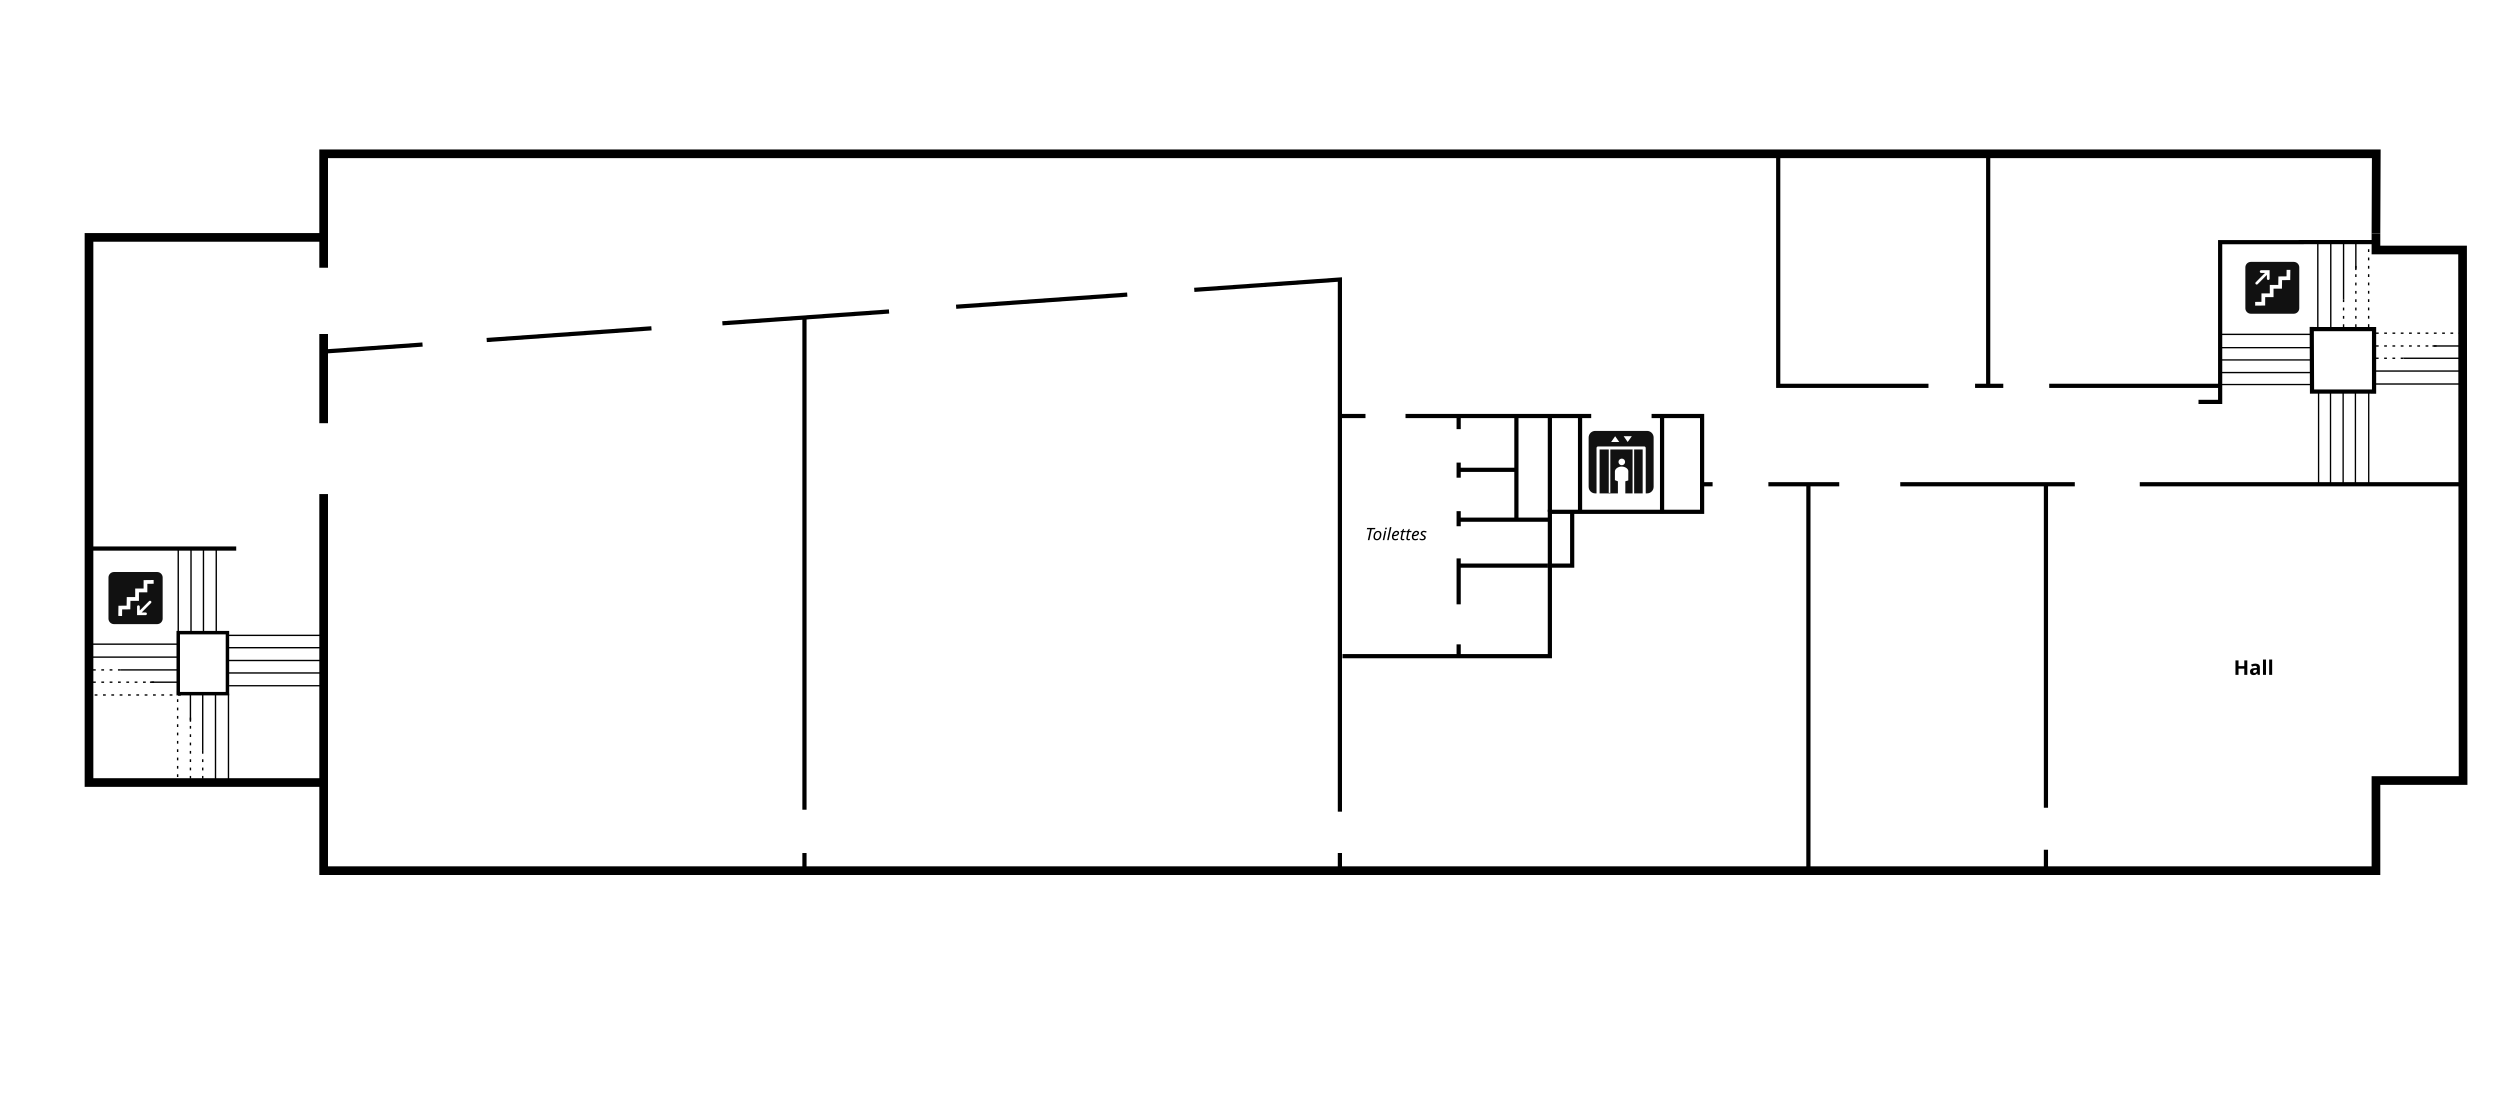
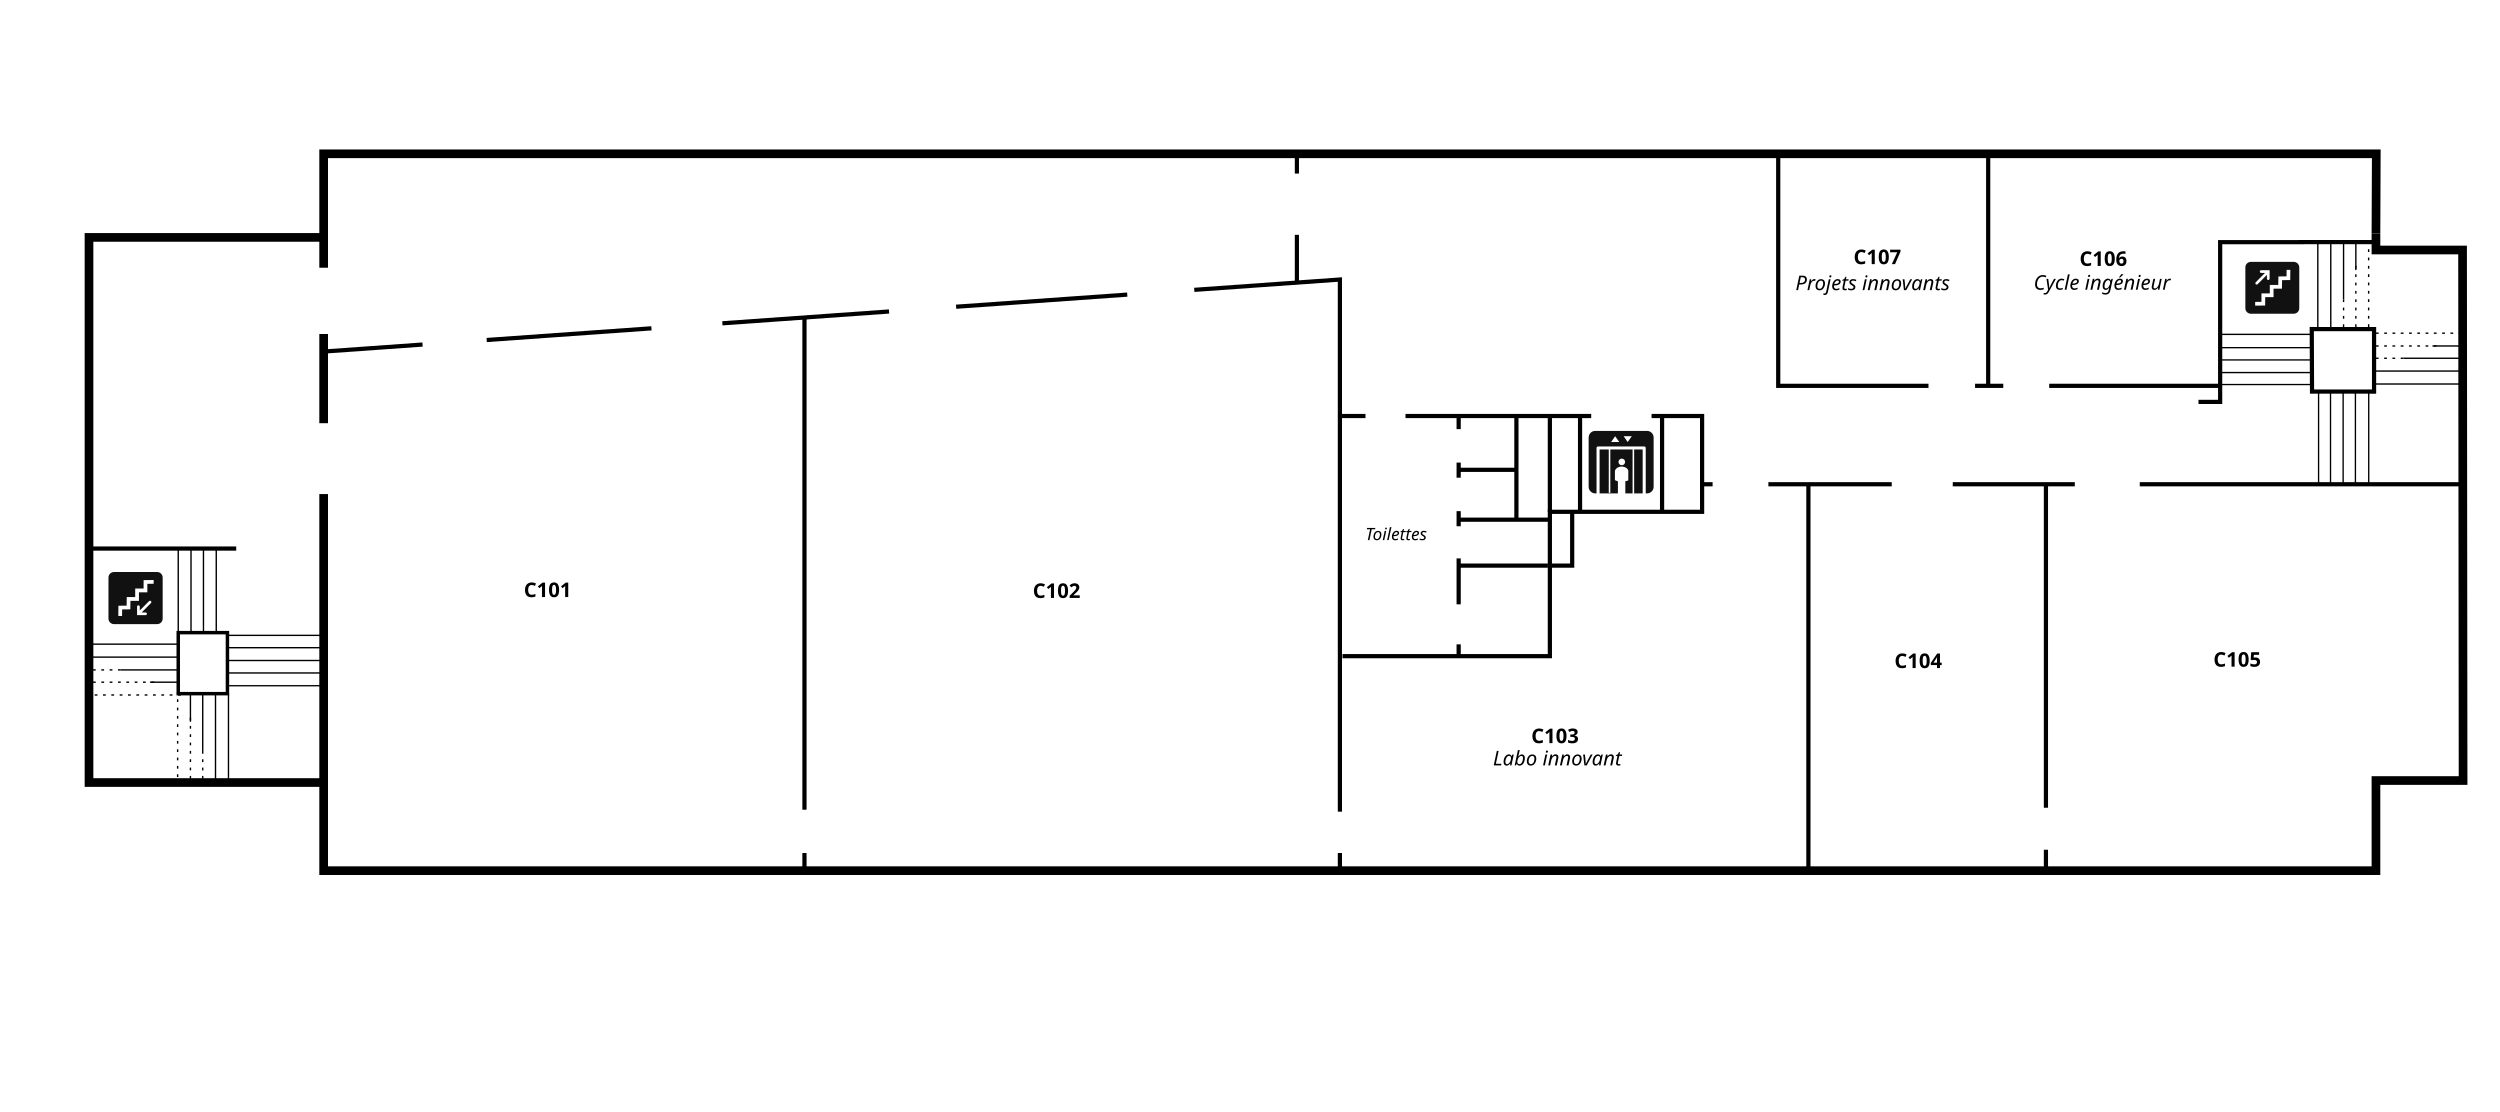
<svg xmlns="http://www.w3.org/2000/svg" xmlns:xlink="http://www.w3.org/1999/xlink" width="100%" height="100%" viewBox="0 0 952.5 423.333" version="1.1" id="svg5">
  <defs id="defs2" />
  <g id="layer1">
-     <text xml:space="preserve" style="font-size:7.718px;line-height:0.75;font-family:Bahagia;-inkscape-font-specification:Bahagia;text-align:start;text-anchor:start;stroke-width:0.193" x="851.022" y="257.131" id="text1813-5-2-2-4-9-7-8-0">
-       <tspan x="851.022" y="257.131" style="font-style:normal;font-variant:normal;font-weight:bold;font-stretch:normal;font-family:'Atkinson Hyperlegible';-inkscape-font-specification:'Atkinson Hyperlegible Bold';text-align:start;text-anchor:start;stroke-width:0.193" id="tspan1247-0-4-2-2-7">Hall</tspan>
+     <text xml:space="preserve" style="font-size:7.718px;line-height:0.75;font-family:Bahagia;-inkscape-font-specification:Bahagia;text-align:start;text-anchor:start;stroke-width:0.193" x="843.278" y="254.005" id="text1813-5-2-2-4-9-7-8-0">
+       <tspan x="843.278" y="254.005" style="font-style:normal;font-variant:normal;font-weight:bold;font-stretch:normal;font-family:'Atkinson Hyperlegible';-inkscape-font-specification:'Atkinson Hyperlegible Bold';text-align:start;text-anchor:start;stroke-width:0.193" id="tspan1247-0-4-2-2-7">C105</tspan>
    </text>
    <path style="fill:none;fill-opacity:1;stroke:#000000;stroke-width:3.311;stroke-linecap:butt;stroke-linejoin:miter;stroke-miterlimit:4;stroke-dasharray:none;stroke-opacity:1" d="m 905.238,88.921 v 6.329 h 33 l 0.195,202.141 -33.195,-0.007 m 0,-1.656 v 35.991 H 123.313 V 298.145 H 33.909 V 90.454 H 123.621" id="path874" />
    <path style="fill:none;stroke:#000000;stroke-width:3.311;stroke-linecap:butt;stroke-linejoin:miter;stroke-miterlimit:4;stroke-dasharray:none;stroke-opacity:1" d="M 123.313,297.32 V 188.25 m 0,-27 v -34 m 0,-25.25 V 58.59 h 782.049 l -0.124,30.331" id="path1229" />
    <rect style="fill:none;stroke:#000000;stroke-width:1.323;stroke-miterlimit:4;stroke-dasharray:none;stroke-opacity:1" id="rect8083" width="18.746" height="23.249" x="67.909" y="241.037" />
    <path style="fill:none;stroke:#000000;stroke-width:0.529;stroke-linecap:butt;stroke-linejoin:miter;stroke-opacity:1;stroke-miterlimit:4;stroke-dasharray:none" d="M 67.909,241.037 V 209.426" id="path8272" />
    <path style="fill:none;stroke:#000000;stroke-width:0.529;stroke-linecap:butt;stroke-linejoin:miter;stroke-opacity:1;stroke-miterlimit:4;stroke-dasharray:none" d="M 72.776,240.811 V 208.906" id="path8274" />
    <path style="fill:none;stroke:#000000;stroke-width:0.529;stroke-linecap:butt;stroke-linejoin:miter;stroke-opacity:1;stroke-miterlimit:4;stroke-dasharray:none" d="M 77.519,240.681 V 209.036" id="path8276" />
    <path style="fill:none;stroke:#000000;stroke-width:0.529;stroke-linecap:butt;stroke-linejoin:miter;stroke-opacity:1;stroke-miterlimit:4;stroke-dasharray:none" d="M 82.393,240.616 V 209.361" id="path8278" />
    <path style="fill:none;stroke:#000000;stroke-width:0.529;stroke-linecap:butt;stroke-linejoin:miter;stroke-miterlimit:4;stroke-dasharray:none;stroke-opacity:1" d="M 87.08,242.073 H 124.335" id="path8278-0" />
    <g id="g1469" transform="matrix(0,1,-1.126541,0,397.8009,144.5233)">
      <path style="fill:none;stroke:#000000;stroke-width:0.529;stroke-linecap:butt;stroke-linejoin:miter;stroke-miterlimit:4;stroke-dasharray:none;stroke-opacity:1" d="M 102.258,276.065 V 244.454" id="path8272-0" />
      <path style="fill:none;stroke:#000000;stroke-width:0.529;stroke-linecap:butt;stroke-linejoin:miter;stroke-miterlimit:4;stroke-dasharray:none;stroke-opacity:1" d="M 107.125,275.839 V 243.935" id="path8274-4" />
      <path style="fill:none;stroke:#000000;stroke-width:0.529;stroke-linecap:butt;stroke-linejoin:miter;stroke-miterlimit:4;stroke-dasharray:none;stroke-opacity:1" d="M 111.868,275.709 V 244.065" id="path8276-7" />
      <path style="fill:none;stroke:#000000;stroke-width:0.529;stroke-linecap:butt;stroke-linejoin:miter;stroke-miterlimit:4;stroke-dasharray:none;stroke-opacity:1" d="M 116.742,275.644 V 244.389" id="path8278-9" />
    </g>
    <path style="fill:none;stroke:#000000;stroke-width:0.529;stroke-linecap:butt;stroke-linejoin:miter;stroke-opacity:1;stroke-miterlimit:4;stroke-dasharray:none" d="M 67.838,245.424 H 34.634" id="path8776" />
    <path style="fill:none;stroke:#000000;stroke-width:0.529;stroke-linecap:butt;stroke-linejoin:miter;stroke-opacity:1;stroke-miterlimit:4;stroke-dasharray:none" d="M 67.968,250.362 H 34.699" id="path8778" />
    <path style="fill:none;stroke:#000000;stroke-width:0.529;stroke-linecap:butt;stroke-linejoin:miter;stroke-miterlimit:4;stroke-dasharray:1.058,2.117;stroke-dashoffset:0;stroke-opacity:1" d="M 46.002,255.236 H 34.504" id="path8780" />
    <path style="fill:none;stroke:#000000;stroke-width:0.529;stroke-linecap:butt;stroke-linejoin:miter;stroke-miterlimit:4;stroke-dasharray:1.058, 2.117;stroke-dashoffset:0;stroke-opacity:1" d="M 58.712,259.914 H 33.78" id="path8782" />
    <path style="fill:none;stroke:#000000;stroke-width:0.529;stroke-linecap:butt;stroke-linejoin:miter;stroke-miterlimit:4;stroke-dasharray:1.058, 2.117;stroke-dashoffset:0;stroke-opacity:1" d="M 68.874,264.791 H 33.518" id="path8784" />
    <path style="fill:none;stroke:#000000;stroke-width:0.529;stroke-linecap:butt;stroke-linejoin:miter;stroke-opacity:1;stroke-miterlimit:4;stroke-dasharray:none" d="M 46.002,255.236 H 67.817" id="path14059" />
    <path style="fill:none;stroke:#000000;stroke-width:0.529;stroke-linecap:butt;stroke-linejoin:miter;stroke-opacity:1;stroke-miterlimit:4;stroke-dasharray:none" d="M 57.124,259.914 H 67.909" id="path14061" />
    <g id="g3755" transform="rotate(-90,875.9266,145.9063)">
      <path style="fill:none;stroke:#000000;stroke-width:0.529;stroke-linecap:butt;stroke-linejoin:miter;stroke-miterlimit:4;stroke-dasharray:none;stroke-opacity:1" d="M 929.641,153.066 H 896.437" id="path8776-1" />
      <path style="fill:none;stroke:#000000;stroke-width:0.529;stroke-linecap:butt;stroke-linejoin:miter;stroke-miterlimit:4;stroke-dasharray:none;stroke-opacity:1" d="M 929.771,158.005 H 896.502" id="path8778-7" />
      <path style="fill:none;stroke:#000000;stroke-width:0.529;stroke-linecap:butt;stroke-linejoin:miter;stroke-miterlimit:4;stroke-dasharray:1.058, 2.117;stroke-dashoffset:0;stroke-opacity:1" d="M 907.806,162.878 H 896.307" id="path8780-10" />
      <path style="fill:none;stroke:#000000;stroke-width:0.529;stroke-linecap:butt;stroke-linejoin:miter;stroke-miterlimit:4;stroke-dasharray:1.058, 2.117;stroke-dashoffset:0;stroke-opacity:1" d="M 920.516,167.557 H 895.583" id="path8782-7" />
      <path style="fill:none;stroke:#000000;stroke-width:0.529;stroke-linecap:butt;stroke-linejoin:miter;stroke-miterlimit:4;stroke-dasharray:1.058, 2.117;stroke-dashoffset:0;stroke-opacity:1" d="M 930.053,172.434 H 896.697" id="path8784-7" />
      <path style="fill:none;stroke:#000000;stroke-width:0.529;stroke-linecap:butt;stroke-linejoin:miter;stroke-miterlimit:4;stroke-dasharray:none;stroke-opacity:1" d="m 907.806,162.878 h 21.815" id="path14059-5" />
      <path style="fill:none;stroke:#000000;stroke-width:0.529;stroke-linecap:butt;stroke-linejoin:miter;stroke-miterlimit:4;stroke-dasharray:none;stroke-opacity:1" d="m 918.928,167.557 h 10.785" id="path14061-9" />
    </g>
    <g id="g3755-4" transform="matrix(0.9933444,0,0,-1,13.95499,299.375)">
      <path style="fill:none;stroke:#000000;stroke-width:0.529;stroke-linecap:butt;stroke-linejoin:miter;stroke-miterlimit:4;stroke-dasharray:none;stroke-opacity:1" d="M 929.641,153.066 H 896.437" id="path8776-1-5" />
      <path style="fill:none;stroke:#000000;stroke-width:0.529;stroke-linecap:butt;stroke-linejoin:miter;stroke-miterlimit:4;stroke-dasharray:none;stroke-opacity:1" d="M 929.771,158.005 H 896.502" id="path8778-7-4" />
      <path style="fill:none;stroke:#000000;stroke-width:0.529;stroke-linecap:butt;stroke-linejoin:miter;stroke-miterlimit:4;stroke-dasharray:1.058, 2.117;stroke-dashoffset:0;stroke-opacity:1" d="M 907.806,162.878 H 896.307" id="path8780-10-4" />
      <path style="fill:none;stroke:#000000;stroke-width:0.529;stroke-linecap:butt;stroke-linejoin:miter;stroke-miterlimit:4;stroke-dasharray:1.058, 2.117;stroke-dashoffset:0;stroke-opacity:1" d="M 920.516,167.557 H 895.583" id="path8782-7-4" />
      <path style="fill:none;stroke:#000000;stroke-width:0.529;stroke-linecap:butt;stroke-linejoin:miter;stroke-miterlimit:4;stroke-dasharray:1.058, 2.117;stroke-dashoffset:0;stroke-opacity:1" d="M 930.053,172.434 H 896.697" id="path8784-7-2" />
      <path style="fill:none;stroke:#000000;stroke-width:0.529;stroke-linecap:butt;stroke-linejoin:miter;stroke-miterlimit:4;stroke-dasharray:none;stroke-opacity:1" d="m 907.806,162.878 h 21.815" id="path14059-5-8" />
      <path style="fill:none;stroke:#000000;stroke-width:0.529;stroke-linecap:butt;stroke-linejoin:miter;stroke-miterlimit:4;stroke-dasharray:none;stroke-opacity:1" d="m 918.928,167.557 h 10.785" id="path14061-9-2" />
    </g>
    <g id="g1426" transform="matrix(0,-1,-1,0,359.3626,363.1617)">
      <path style="fill:none;stroke:#000000;stroke-width:0.529;stroke-linecap:butt;stroke-linejoin:miter;stroke-miterlimit:4;stroke-dasharray:none;stroke-opacity:1" d="M 98.891,272.316 H 65.687" id="path8776-3" />
      <path style="fill:none;stroke:#000000;stroke-width:0.529;stroke-linecap:butt;stroke-linejoin:miter;stroke-miterlimit:4;stroke-dasharray:none;stroke-opacity:1" d="M 99.021,277.255 H 65.752" id="path8778-5" />
      <path style="fill:none;stroke:#000000;stroke-width:0.529;stroke-linecap:butt;stroke-linejoin:miter;stroke-miterlimit:4;stroke-dasharray:1.058, 2.117;stroke-dashoffset:0;stroke-opacity:1" d="M 77.056,282.128 H 65.557" id="path8780-1" />
      <path style="fill:none;stroke:#000000;stroke-width:0.529;stroke-linecap:butt;stroke-linejoin:miter;stroke-miterlimit:4;stroke-dasharray:1.058, 2.117;stroke-dashoffset:0;stroke-opacity:1" d="M 89.766,286.807 H 64.833" id="path8782-5" />
      <path style="fill:none;stroke:#000000;stroke-width:0.529;stroke-linecap:butt;stroke-linejoin:miter;stroke-miterlimit:4;stroke-dasharray:1.058, 2.117;stroke-dashoffset:0;stroke-opacity:1" d="M 99.928,291.684 H 64.572" id="path8784-8" />
      <path style="fill:none;stroke:#000000;stroke-width:0.529;stroke-linecap:butt;stroke-linejoin:miter;stroke-miterlimit:4;stroke-dasharray:none;stroke-opacity:1" d="M 77.056,282.128 H 98.871" id="path14059-8" />
      <path style="fill:none;stroke:#000000;stroke-width:0.529;stroke-linecap:butt;stroke-linejoin:miter;stroke-miterlimit:4;stroke-dasharray:none;stroke-opacity:1" d="M 88.178,286.807 H 98.963" id="path14061-3" />
    </g>
    <a id="a16176-9" xlink:href="vj-vjc-f2.svg" transform="matrix(-1,0,0,1,917.807,-117.2236)">
      <path id="rect1968-4-8-4-3-6" style="fill:#111111;fill-opacity:1;stroke:none;stroke-width:1.112;stroke-linecap:round;stroke-linejoin:round;stroke-miterlimit:4;stroke-dasharray:none;stroke-opacity:1;paint-order:markers stroke fill" d="m 60.231,217.004 c 1.16,0 2.094,0.935 2.094,2.095 v 15.561 c 0,1.16 -0.934,2.094 -2.094,2.094 H 43.88 c -1.16,0 -2.094,-0.934 -2.094,-2.094 V 219.099 c 0,-1.16 0.934,-2.095 2.094,-2.095 z m -13.622,3.026 -1.421,0.016 0.048,3.873 3.104,0.039 0.053,3.24 h 3.197 v 3.231 h 3.181 l 0.008,3.197 3.799,0.048 0.019,-1.421 -2.399,-0.032 -0.008,-3.213 h -3.179 v -3.231 h -3.221 l -0.053,-3.223 -3.097,-0.039 z m 9.694,0.143 h -3.215 v 3.216 a 0.515,0.515 0 0 0 0.517,0.514 0.515,0.515 0 0 0 0.514,-0.514 v -1.45 l 3.517,3.552 a 0.515,0.515 0 0 0 0.729,0.003 0.515,0.515 0 0 0 0.003,-0.727 L 54.839,221.205 h 1.464 a 0.515,0.515 0 0 0 0.517,-0.514 0.515,0.515 0 0 0 -0.517,-0.517 z" />
    </a>
    <a id="a26760" xlink:href="vj-vjc-f2.svg" transform="matrix(0.9439793,0,0,0.9439793,33.42144,9.696636)" style="fill:#111111;fill-opacity:1">
      <path id="rect1968-4-8-1-4" style="fill:#111111;fill-opacity:1;stroke:none;stroke-width:1.42;stroke-linecap:round;stroke-linejoin:round;stroke-miterlimit:4;stroke-dasharray:none;stroke-opacity:1;paint-order:markers stroke fill" d="m 608.463,163.644 c -1.482,0 -2.675,1.193 -2.675,2.675 v 19.873 c 0,1.482 1.193,2.675 2.675,2.675 h 0.51 v -18.334 a 0.616,0.616 0 0 1 0.616,-0.616 h 18.622 a 0.616,0.616 0 0 1 0.616,0.616 v 18.334 h 0.517 c 1.482,0 2.675,-1.193 2.675,-2.675 v -19.873 c 0,-1.482 -1.193,-2.675 -2.675,-2.675 z m 11.449,2.139 3.295,0.011 -1.661,2.331 z m -3.422,0.011 1.661,2.331 -3.294,0.011 z m -6.284,5.354 v 17.718 h 7.391 v -4.869 l -1.206,-0.473 v -3.543 c 0,-1.036 1.347,-1.941 2.669,-1.94 1.502,0.002 2.748,0.867 2.74,1.874 l -0.018,3.725 -1.19,0.346 v 4.878 h 2.93 v -17.712 h 0.633 v 17.712 h 3.44 v -17.718 h -13.056 v 17.52 h -0.633 v -17.52 z m 8.963,3.682 a 1.338,1.338 0 0 1 1.337,1.337 1.338,1.338 0 0 1 -1.337,1.338 1.338,1.338 0 0 1 -1.337,-1.338 1.338,1.338 0 0 1 1.337,-1.337 z" />
    </a>
    <a id="a5575" xlink:href="vj-vjc-f0h.svg" transform="translate(-0.6741748,0.08838835)">
      <path id="rect1968-4-8-1-4-1" style="fill:#111111;fill-opacity:1;stroke:none;stroke-width:1.118;stroke-linecap:round;stroke-linejoin:round;stroke-miterlimit:4;stroke-dasharray:none;stroke-opacity:1;paint-order:markers stroke fill" d="m 60.543,217.85 c 1.166,0 2.106,0.94 2.106,2.106 v 15.641 c 0,1.166 -0.94,2.106 -2.106,2.106 h -16.435 c -1.166,0 -2.106,-0.94 -2.106,-2.106 v -15.641 c 0,-1.166 0.94,-2.106 2.106,-2.106 z m -1.334,3.042 -3.819,0.049 -0.009,3.212 h -3.198 v 3.249 h -3.213 l -0.054,3.256 -3.117,0.04 -0.049,3.891 1.429,0.018 0.031,-2.499 3.112,-0.04 0.053,-3.238 h 3.238 v -3.247 h 3.195 l 0.008,-3.232 2.412,-0.031 z m -1.297,7.903 a 0.518,0.518 0 0 0 -0.446,0.147 l -3.537,3.571 v -1.458 a 0.518,0.518 0 0 0 -0.517,-0.517 0.518,0.518 0 0 0 -0.518,0.517 v 2.688 a 0.518,0.518 0 0 0 0,0.057 v 0.488 h 3.232 a 0.518,0.518 0 0 0 0.517,-0.518 0.518,0.518 0 0 0 -0.517,-0.517 h -1.476 l 3.549,-3.581 a 0.518,0.518 0 0 0 0,-0.731 0.518,0.518 0 0 0 -0.287,-0.144 z" />
    </a>
    <path style="fill:none;stroke:#000000;stroke-width:1.6;stroke-linecap:butt;stroke-linejoin:miter;stroke-miterlimit:4;stroke-dasharray:none;stroke-opacity:1" d="m 881.087,125.396 h 23.432 v 23.804 l -23.641,-0.015 -0.101,-24.629" id="path7882" />
    <g id="g3762" transform="rotate(90,863.5916,107.7163)">
      <path style="fill:none;stroke:#000000;stroke-width:0.516;stroke-linecap:butt;stroke-linejoin:miter;stroke-miterlimit:4;stroke-dasharray:none;stroke-opacity:1" d="M 883.271,90.221 V 125.4" id="path2483-0" />
      <path style="fill:none;stroke:#000000;stroke-width:0.516;stroke-linecap:butt;stroke-linejoin:miter;stroke-miterlimit:4;stroke-dasharray:none;stroke-opacity:1" d="M 888.339,90.221 V 125.4" id="path2485-8" />
      <path style="fill:none;stroke:#000000;stroke-width:0.516;stroke-linecap:butt;stroke-linejoin:miter;stroke-miterlimit:4;stroke-dasharray:none;stroke-opacity:1" d="M 893.018,90.098 V 125.77" id="path2487-43" />
      <path style="fill:none;stroke:#000000;stroke-width:0.516;stroke-linecap:butt;stroke-linejoin:miter;stroke-miterlimit:4;stroke-dasharray:none;stroke-opacity:1" d="M 897.826,90.098 V 125.647" id="path2489-9" />
      <path style="fill:none;stroke:#000000;stroke-width:0.516;stroke-linecap:butt;stroke-linejoin:miter;stroke-miterlimit:4;stroke-dasharray:none;stroke-opacity:1" d="M 902.375,90.098 V 125.523" id="path2491-3" />
    </g>
    <g id="g3762-1" transform="rotate(180,892.8765,137.4166)">
      <path style="fill:none;stroke:#000000;stroke-width:0.516;stroke-linecap:butt;stroke-linejoin:miter;stroke-miterlimit:4;stroke-dasharray:none;stroke-opacity:1" d="M 883.271,90.221 V 125.4" id="path2483-0-3" />
      <path style="fill:none;stroke:#000000;stroke-width:0.516;stroke-linecap:butt;stroke-linejoin:miter;stroke-miterlimit:4;stroke-dasharray:none;stroke-opacity:1" d="M 888.339,90.221 V 125.4" id="path2485-8-5" />
      <path style="fill:none;stroke:#000000;stroke-width:0.516;stroke-linecap:butt;stroke-linejoin:miter;stroke-miterlimit:4;stroke-dasharray:none;stroke-opacity:1" d="M 893.018,90.098 V 125.77" id="path2487-43-9" />
      <path style="fill:none;stroke:#000000;stroke-width:0.516;stroke-linecap:butt;stroke-linejoin:miter;stroke-miterlimit:4;stroke-dasharray:none;stroke-opacity:1" d="M 897.826,90.098 V 125.647" id="path2489-9-3" />
      <path style="fill:none;stroke:#000000;stroke-width:0.516;stroke-linecap:butt;stroke-linejoin:miter;stroke-miterlimit:4;stroke-dasharray:none;stroke-opacity:1" d="M 902.375,90.098 V 125.523" id="path2491-3-9" />
    </g>
    <path style="fill:none;stroke:#000000;stroke-width:1.6;stroke-linecap:butt;stroke-linejoin:miter;stroke-miterlimit:4;stroke-dasharray:none;stroke-opacity:1" d="m 904.622,92.232 -58.745,0.045 V 153.125 l -8.25,-8.5e-4" id="path4926" />
-     <path style="fill:none;stroke:#000000;stroke-width:1.6;stroke-linecap:butt;stroke-linejoin:miter;stroke-miterlimit:4;stroke-dasharray:none;stroke-opacity:1" d="m 937.5,184.5 h -122.25 m -24.75,0 h -66.5 m -23.25,0 h -27 m -21.25,0 h -4 v -26 h -19.25 m -23,0 h -70.75 m -15.25,0 h -9.75" id="path9610" />
-     <path style="fill:none;stroke:#000000;stroke-width:1.6;stroke-linecap:butt;stroke-linejoin:miter;stroke-miterlimit:4;stroke-dasharray:none;stroke-opacity:1" d="m 510.5,332.5 v -7.5 m 0,-15.75 V 106.5 l -55.487,3.933 m -25.531,1.81 -65.206,4.622 m -25.549,1.811 -63.5,4.501 m -27.024,1.915 -62.771,4.449 M 160.984,131.272 122.5,134" id="path9612" />
+     <path style="fill:none;stroke:#000000;stroke-width:1.6;stroke-linecap:butt;stroke-linejoin:miter;stroke-miterlimit:4;stroke-dasharray:none;stroke-opacity:1" d="m 937.5,184.5 h -122.25 m -24.75,0 h -46.5 m -23.25,0 h -47 m -21.25,0 h -4 v -26 h -19.25 m -23,0 h -70.75 m -15.25,0 h -9.75" id="path9610" />
+     <path style="fill:none;stroke:#000000;stroke-width:1.599;stroke-linecap:butt;stroke-linejoin:miter;stroke-miterlimit:4;stroke-dasharray:none;stroke-opacity:1" d="m 510.5,332.5 v -7.5 m 0,-15.75 V 106.5 l -55.487,3.933 m -25.531,1.81 -65.206,4.622 m -25.549,1.811 -63.5,4.501 m -27.024,1.915 -62.771,4.449 M 160.984,131.272 122.5,134" id="path9612" />
    <path style="fill:none;stroke:#000000;stroke-width:1.6;stroke-linecap:butt;stroke-linejoin:miter;stroke-miterlimit:4;stroke-dasharray:none;stroke-opacity:1" d="m 306.5,332 v -7 m 0,-16.5 V 121" id="path9614" />
    <path style="fill:none;stroke:#000000;stroke-width:1.6;stroke-linecap:butt;stroke-linejoin:miter;stroke-opacity:1;stroke-miterlimit:4;stroke-dasharray:none" d="M 648.5,184.5 V 195 h -58 v 55 h -79" id="path9616" />
    <path style="fill:none;stroke:#000000;stroke-width:1.6;stroke-linecap:butt;stroke-linejoin:miter;stroke-miterlimit:4;stroke-dasharray:none;stroke-opacity:1" d="m 779.5,184.5 v 123.25 m 0,16 v 7.25" id="path9618" />
    <path style="fill:none;stroke:#000000;stroke-width:1.6;stroke-linecap:butt;stroke-linejoin:miter;stroke-opacity:1;stroke-miterlimit:4;stroke-dasharray:none" d="M 689,184.5 V 331" id="path9620" />
    <path style="fill:none;stroke:#000000;stroke-width:1.6;stroke-linecap:butt;stroke-linejoin:miter;stroke-miterlimit:4;stroke-dasharray:none;stroke-opacity:1" d="M 677.5,58 V 147 h 57.25 m 17.75,0 h 10.75 m 17.5,0 h 65.25" id="path9622" />
    <path style="fill:none;stroke:#000000;stroke-width:1.6;stroke-linecap:butt;stroke-linejoin:miter;stroke-miterlimit:4;stroke-dasharray:none;stroke-opacity:1" d="m 757.5,146.875 0,-89.375" id="path9624" />
    <path style="fill:none;stroke:#000000;stroke-width:1.6;stroke-linecap:butt;stroke-linejoin:miter;stroke-opacity:1;stroke-miterlimit:4;stroke-dasharray:none" d="M 590.5,195 V 158.5" id="path13913" />
    <path style="fill:none;stroke:#000000;stroke-width:1.6;stroke-linecap:butt;stroke-linejoin:miter;stroke-opacity:1;stroke-miterlimit:4;stroke-dasharray:none" d="M 602,158.5 V 195" id="path13915" />
    <path style="fill:none;stroke:#000000;stroke-width:1.6;stroke-linecap:butt;stroke-linejoin:miter;stroke-opacity:1;stroke-miterlimit:4;stroke-dasharray:none" d="m 633.25,158.5 v 37" id="path13917" />
    <path style="fill:none;stroke:#000000;stroke-width:1.6;stroke-linecap:butt;stroke-linejoin:miter;stroke-miterlimit:4;stroke-dasharray:none;stroke-opacity:1" d="m 555.75,159 v 4.5 m 0,12.75 V 182 m 0,12.75 v 5.75 m 0,12.25 v 17.5 m 0,15.25 v 4.5" id="path13919" />
    <path style="fill:none;stroke:#000000;stroke-width:1.6;stroke-linecap:butt;stroke-linejoin:miter;stroke-opacity:1;stroke-miterlimit:4;stroke-dasharray:none" d="m 555.75,215.5 h 34" id="path13921" />
    <path style="fill:none;stroke:#000000;stroke-width:1.6;stroke-linecap:butt;stroke-linejoin:miter;stroke-opacity:1;stroke-miterlimit:4;stroke-dasharray:none" d="m 555.75,198 h 34.25" id="path13923" />
    <path style="fill:none;stroke:#000000;stroke-width:1.6;stroke-linecap:butt;stroke-linejoin:miter;stroke-opacity:1;stroke-miterlimit:4;stroke-dasharray:none" d="M 577.75,198 V 158.75" id="path13925" />
    <path style="fill:none;stroke:#000000;stroke-width:1.6;stroke-linecap:butt;stroke-linejoin:miter;stroke-opacity:1;stroke-miterlimit:4;stroke-dasharray:none" d="m 577.75,179 h -22.25" id="path13927" />
    <path style="fill:none;stroke:#000000;stroke-width:1.6;stroke-linecap:butt;stroke-linejoin:miter;stroke-opacity:1;stroke-miterlimit:4;stroke-dasharray:none" d="m 589.75,215.5 h 9.25 v -21" id="path13929" />
    <path style="fill:none;stroke:#000000;stroke-width:1.6;stroke-linecap:butt;stroke-linejoin:miter;stroke-opacity:1;stroke-miterlimit:4;stroke-dasharray:none" d="M 33.5,209 H 90" id="path16224" />
    <text xml:space="preserve" style="font-size:6.522px;line-height:1.25;font-family:Bahagia;-inkscape-font-specification:Bahagia;stroke-width:0.204" x="520.16" y="205.796" id="text1809-2">
      <tspan id="tspan1807-5" x="520.16" y="205.796" style="font-style:italic;font-variant:normal;font-weight:normal;font-stretch:normal;font-size:6.522px;font-family:'Atkinson Hyperlegible';-inkscape-font-specification:'Atkinson Hyperlegible Italic';stroke-width:0.204">Toilettes</tspan>
    </text>
+     <text xml:space="preserve" style="font-size:7.718px;line-height:0.75;font-family:Bahagia;-inkscape-font-specification:Bahagia;text-align:start;text-anchor:start;stroke-width:0.193" x="792.279" y="101.309" id="text1813-5-2-2-4-9-7-8-0-3">
+       <tspan x="792.279" y="101.309" style="font-style:normal;font-variant:normal;font-weight:bold;font-stretch:normal;font-family:'Atkinson Hyperlegible';-inkscape-font-specification:'Atkinson Hyperlegible Bold';text-align:start;text-anchor:start;stroke-width:0.193" id="tspan2805">C106</tspan>
+     </text>
+     <text xml:space="preserve" style="font-size:7.718px;line-height:0.75;font-family:Bahagia;-inkscape-font-specification:Bahagia;text-align:start;text-anchor:start;stroke-width:0.193" x="706.185" y="100.637" id="text1813-5-2-2-4-9-7-8-0-3-7">
+       <tspan x="706.185" y="100.637" style="font-style:normal;font-variant:normal;font-weight:bold;font-stretch:normal;font-family:'Atkinson Hyperlegible';-inkscape-font-specification:'Atkinson Hyperlegible Bold';text-align:start;text-anchor:start;stroke-width:0.193" id="tspan2805-3">C107</tspan>
+     </text>
+     <text xml:space="preserve" style="font-size:7.718px;line-height:0.75;font-family:Bahagia;-inkscape-font-specification:Bahagia;text-align:start;text-anchor:start;stroke-width:0.193" x="684.051" y="110.548" id="text1813-5-2-2-4-9-7-8-0-3-7-3">
+       <tspan x="684.051" y="110.548" style="font-style:italic;font-variant:normal;font-weight:normal;font-stretch:normal;font-family:'Atkinson Hyperlegible';-inkscape-font-specification:'Atkinson Hyperlegible Italic';text-align:start;text-anchor:start;stroke-width:0.193" id="tspan2805-3-7">Projets innovants</tspan>
+     </text>
+     <text xml:space="preserve" style="font-size:7.718px;line-height:0.75;font-family:Bahagia;-inkscape-font-specification:Bahagia;text-align:start;text-anchor:start;stroke-width:0.193" x="568.8" y="291.629" id="text1813-5-2-2-4-9-7-8-0-3-7-3-56">
+       <tspan x="568.8" y="291.629" style="font-style:italic;font-variant:normal;font-weight:normal;font-stretch:normal;font-family:'Atkinson Hyperlegible';-inkscape-font-specification:'Atkinson Hyperlegible Italic';text-align:start;text-anchor:start;stroke-width:0.193" id="tspan2805-3-7-2">Labo innovant</tspan>
+     </text>
+     <text xml:space="preserve" style="font-size:7.718px;line-height:0.75;font-family:Bahagia;-inkscape-font-specification:Bahagia;text-align:start;text-anchor:start;stroke-width:0.193" x="774.8" y="110.379" id="text1813-5-2-2-4-9-7-8-0-3-7-3-5">
+       <tspan x="774.8" y="110.379" style="font-style:italic;font-variant:normal;font-weight:normal;font-stretch:normal;font-family:'Atkinson Hyperlegible';-inkscape-font-specification:'Atkinson Hyperlegible Italic';text-align:start;text-anchor:start;stroke-width:0.193" id="tspan2805-3-7-3">Cycle ingénieur</tspan>
+     </text>
+     <text xml:space="preserve" style="font-size:7.718px;line-height:0.75;font-family:Bahagia;-inkscape-font-specification:Bahagia;text-align:start;text-anchor:start;stroke-width:0.193" x="721.761" y="254.522" id="text1813-5-2-2-4-9-7-8-0-3-7-5">
+       <tspan x="721.761" y="254.522" style="font-style:normal;font-variant:normal;font-weight:bold;font-stretch:normal;font-family:'Atkinson Hyperlegible';-inkscape-font-specification:'Atkinson Hyperlegible Bold';text-align:start;text-anchor:start;stroke-width:0.193" id="tspan2805-3-2">C104</tspan>
+     </text>
+     <text xml:space="preserve" style="font-size:7.718px;line-height:0.75;font-family:Bahagia;-inkscape-font-specification:Bahagia;text-align:start;text-anchor:start;stroke-width:0.193" x="583.391" y="283.137" id="text1813-5-2-2-4-9-7-8-0-3-7-9">
+       <tspan x="583.391" y="283.137" style="font-style:normal;font-variant:normal;font-weight:bold;font-stretch:normal;font-family:'Atkinson Hyperlegible';-inkscape-font-specification:'Atkinson Hyperlegible Bold';text-align:start;text-anchor:start;stroke-width:0.193" id="tspan2805-3-27">C103</tspan>
+     </text>
+     <text xml:space="preserve" style="font-size:7.718px;line-height:0.75;font-family:Bahagia;-inkscape-font-specification:Bahagia;text-align:start;text-anchor:start;stroke-width:0.193" x="393.471" y="227.816" id="text1813-5-2-2-4-9-7-8-0-3-7-9-0">
+       <tspan x="393.471" y="227.816" style="font-style:normal;font-variant:normal;font-weight:bold;font-stretch:normal;font-family:'Atkinson Hyperlegible';-inkscape-font-specification:'Atkinson Hyperlegible Bold';text-align:start;text-anchor:start;stroke-width:0.193" id="tspan2805-3-27-3">C102</tspan>
+     </text>
+     <path style="fill:none;stroke:#000000;stroke-width:1.587;stroke-linecap:butt;stroke-linejoin:miter;stroke-opacity:1;stroke-dasharray:none" d="m 494.116,59.064 v 7.062 m 0,23.35 v 17.902" id="path3580" />
+     <text xml:space="preserve" style="font-size:7.718px;line-height:0.75;font-family:Bahagia;-inkscape-font-specification:Bahagia;text-align:start;text-anchor:start;stroke-width:0.193" x="199.562" y="227.492" id="text1813-5-2-2-4-9-7-8-0-3-7-9-0-6">
+       <tspan x="199.562" y="227.492" style="font-style:normal;font-variant:normal;font-weight:bold;font-stretch:normal;font-family:'Atkinson Hyperlegible';-inkscape-font-specification:'Atkinson Hyperlegible Bold';text-align:start;text-anchor:start;stroke-width:0.193" id="tspan2805-3-27-3-0">C101</tspan>
+     </text>
  </g>
</svg>
